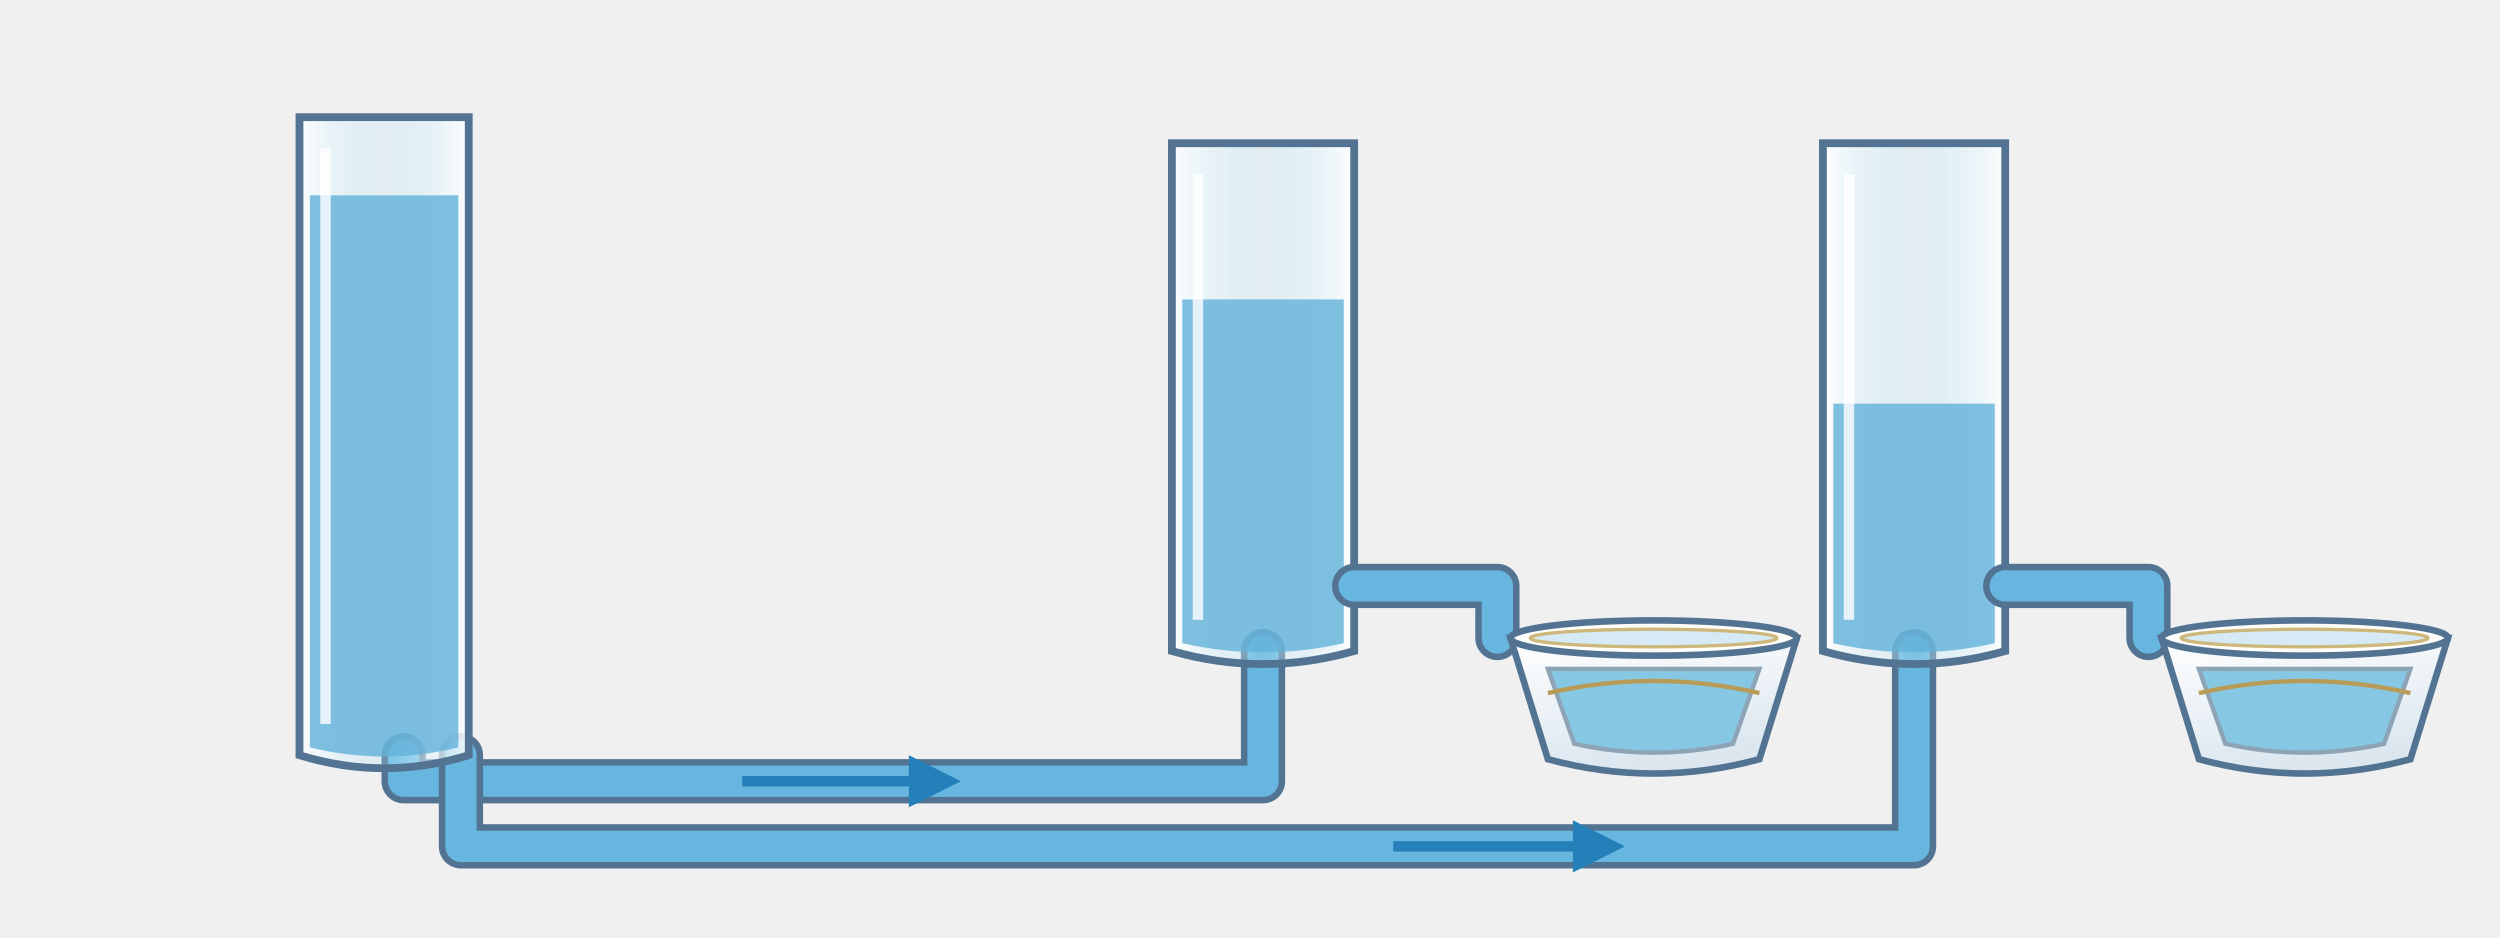
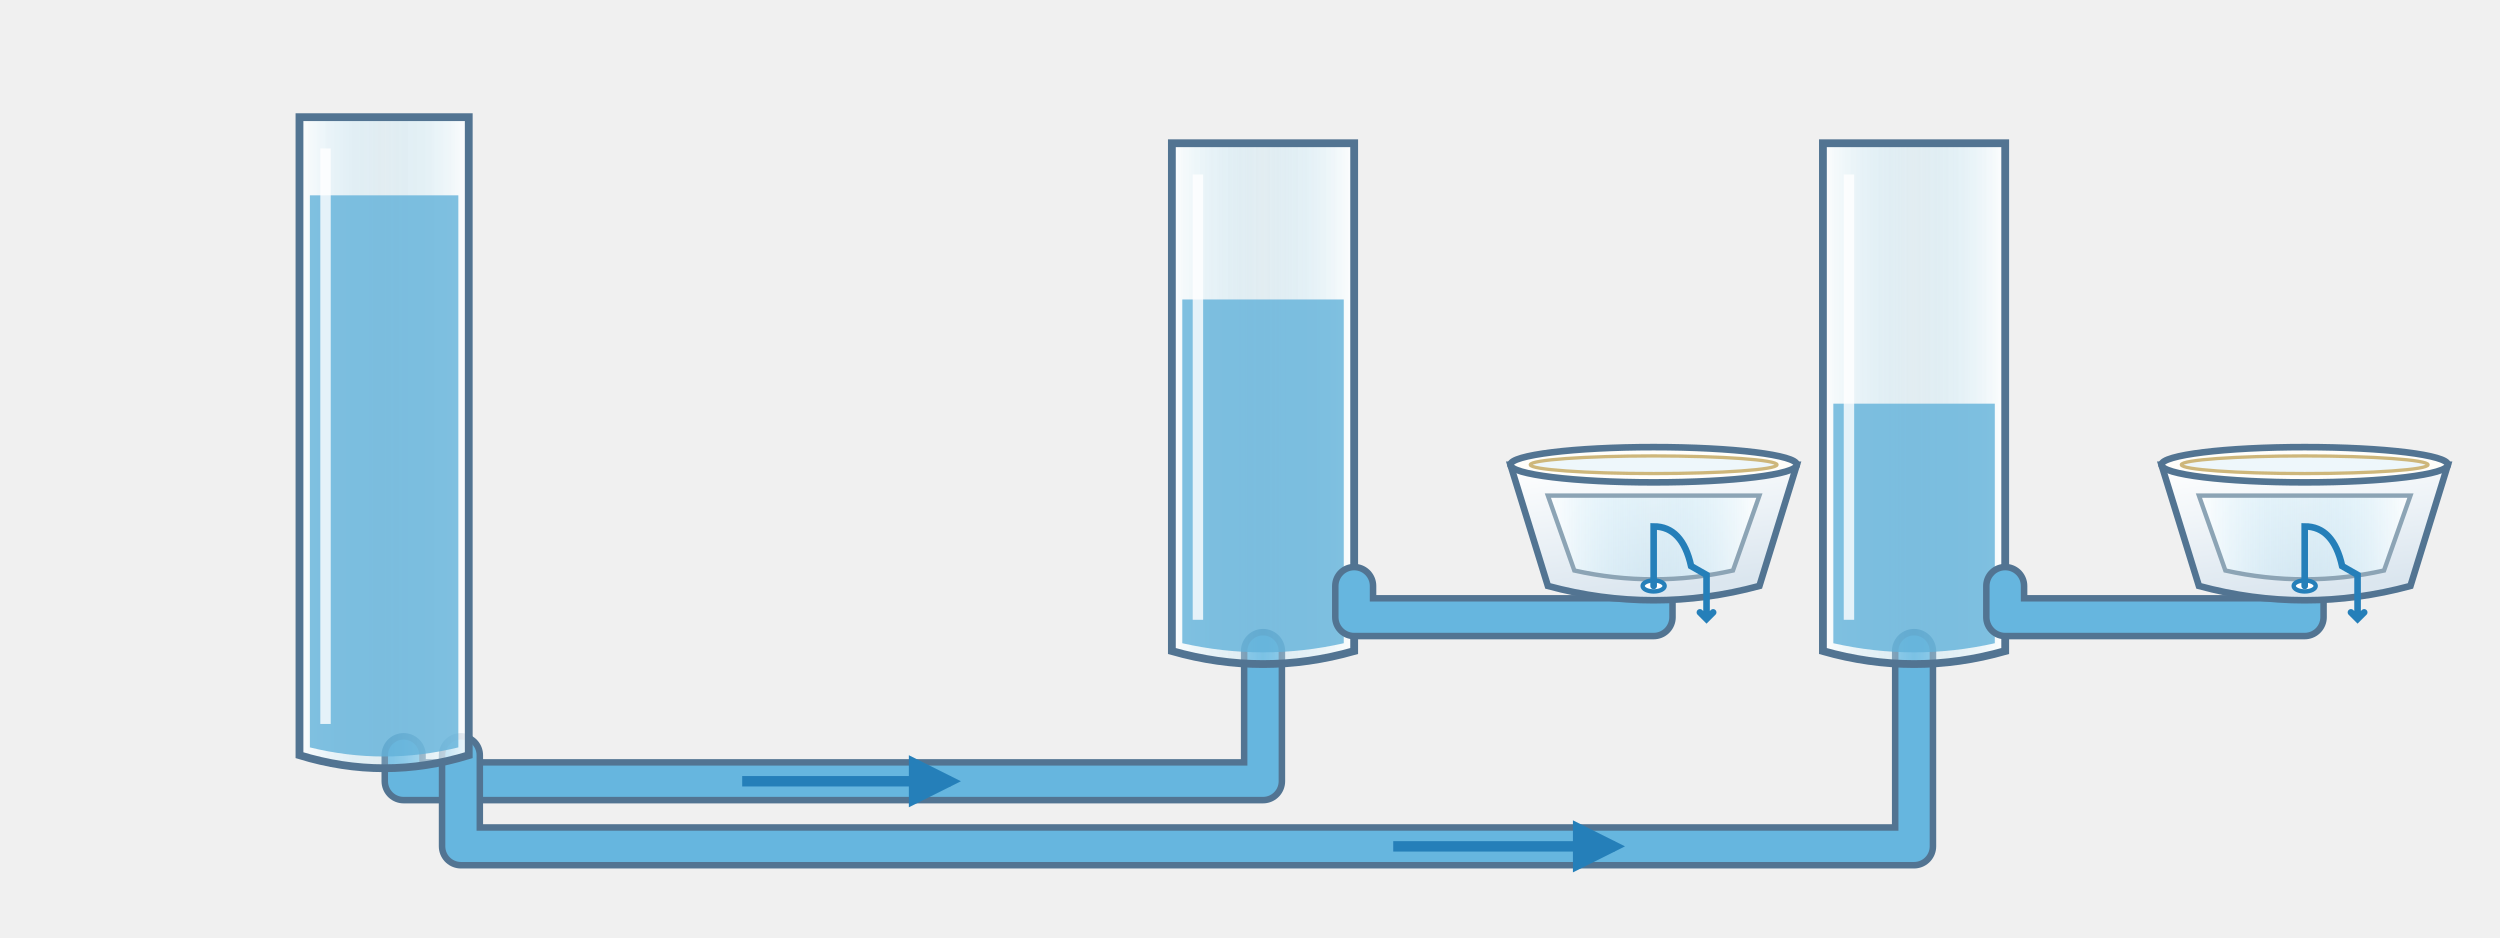
<svg xmlns="http://www.w3.org/2000/svg" width="960" height="360" viewBox="0 0 960 360">
  <defs>
    <linearGradient id="ceramic" x2=".3" y2="1">
      <stop stop-color="#fff" />
      <stop offset="1" stop-color="#dbe6ef" />
    </linearGradient>
    <linearGradient id="glass">
      <stop stop-color="#fff" stop-opacity=".9" />
      <stop offset=".5" stop-color="#b9e4f6" stop-opacity=".25" />
      <stop offset="1" stop-color="#fff" stop-opacity=".9" />
    </linearGradient>
    <marker id="arrow" viewBox="0 0 10 10" refX="8" refY="5" markerWidth="5" markerHeight="5" orient="auto">
      <path d="M0 0 L10 5 0 10Z" fill="#257fb9" />
    </marker>
  </defs>
  <path d="M155 290 V300 H485 V250" fill="none" stroke="#527492" stroke-width="17" stroke-linejoin="round" stroke-linecap="round" />
  <path d="M155 290 V300 H485 V250" fill="none" stroke="#66b6df" stroke-width="12" stroke-linejoin="round" stroke-linecap="round" />
  <path d="M177 290 V325 H735 V250" fill="none" stroke="#527492" stroke-width="17" stroke-linejoin="round" stroke-linecap="round" />
  <path d="M177 290 V325 H735 V250" fill="none" stroke="#66b6df" stroke-width="12" stroke-linejoin="round" stroke-linecap="round" />
  <path d="M115 45 H180 V290 Q147.5 300 115 290Z" fill="url(#glass)" stroke="#527492" stroke-width="3" />
  <path d="M119 75 H176 V287 Q147.5 294 119 287Z" fill="#61b1d9" opacity=".8" />
  <path d="M125 57 V278" stroke="#fff" stroke-width="4" opacity=".8" />
  <path d="M450 55 H520 V250 Q485 260 450 250Z" fill="url(#glass)" stroke="#527492" stroke-width="3" />
  <path d="M454 115 H516 V247 Q485 254 454 247Z" fill="#61b1d9" opacity=".8" />
  <path d="M460 67 V238" stroke="#fff" stroke-width="4" opacity=".8" />
  <path d="M700 55 H770 V250 Q735 260 700 250Z" fill="url(#glass)" stroke="#527492" stroke-width="3" />
  <path d="M704 155 H766 V247 Q735 254 704 247Z" fill="#61b1d9" opacity=".8" />
  <path d="M710 67 V238" stroke="#fff" stroke-width="4" opacity=".8" />
-   <path d="M520 225 H575 V245" fill="none" stroke="#527492" stroke-width="17" stroke-linejoin="round" stroke-linecap="round" />
-   <path d="M520 225 H575 V245" fill="none" stroke="#66b6df" stroke-width="12" stroke-linejoin="round" stroke-linecap="round" />
-   <path d="M770 225 H825 V245" fill="none" stroke="#527492" stroke-width="17" stroke-linejoin="round" stroke-linecap="round" />
-   <path d="M770 225 H825 V245" fill="none" stroke="#66b6df" stroke-width="12" stroke-linejoin="round" stroke-linecap="round" />
-   <g transform="translate(635 245) scale(0.8461538)">
+   <path d="M520 225 V237 H635 V225" fill="none" stroke="#527492" stroke-width="17" stroke-linejoin="round" stroke-linecap="round" />
+   <path d="M520 225 V237 H635 V225" fill="none" stroke="#66b6df" stroke-width="12" stroke-linejoin="round" stroke-linecap="round" />
+   <g transform="translate(635 178.4615) scale(0.8461538)">
    <path d="M-65 0 H65 L48 55 Q0 68 -48 55Z" fill="url(#ceramic)" stroke="#527492" stroke-width="3" />
-     <path d="M-48 14 H48 L36 48 Q0 56 -36 48Z" fill="#86c7e3" stroke="#8ca4b5" stroke-width="2" />
-     <path d="M-48 25 Q0 14 48 25" fill="none" stroke="#b99b58" stroke-width="2" />
+     <path d="M-48 14 H48 L36 48 Q0 56 -36 48Z" fill="url(#glass)" stroke="#8ca4b5" stroke-width="2" />
    <ellipse cy="0" rx="65" ry="8" fill="#fffefa" stroke="#527492" stroke-width="3" />
-     <ellipse cy="0" rx="56" ry="4" fill="#d5eaf4" stroke="#ceb77b" stroke-width="1.5" />
+     <ellipse cy="0" rx="56" ry="4" fill="#eef7fb" stroke="#ceb77b" stroke-width="1.5" />
+     <ellipse cy="55" rx="5" ry="2.5" fill="#fff" stroke="#257fb9" stroke-width="2" />
+     <path d="M0 55 V28 Q13 28 17 46 L24 50 V70 M21 67 L24 70 L27 67" fill="none" stroke="#257fb9" stroke-width="3" stroke-linecap="round" />
  </g>
-   <g transform="translate(885 245) scale(0.8461538)">
+   <path d="M770 225 V237 H885 V225" fill="none" stroke="#527492" stroke-width="17" stroke-linejoin="round" stroke-linecap="round" />
+   <path d="M770 225 V237 H885 V225" fill="none" stroke="#66b6df" stroke-width="12" stroke-linejoin="round" stroke-linecap="round" />
+   <g transform="translate(885 178.4615) scale(0.8461538)">
    <path d="M-65 0 H65 L48 55 Q0 68 -48 55Z" fill="url(#ceramic)" stroke="#527492" stroke-width="3" />
-     <path d="M-48 14 H48 L36 48 Q0 56 -36 48Z" fill="#86c7e3" stroke="#8ca4b5" stroke-width="2" />
-     <path d="M-48 25 Q0 14 48 25" fill="none" stroke="#b99b58" stroke-width="2" />
+     <path d="M-48 14 H48 L36 48 Q0 56 -36 48Z" fill="url(#glass)" stroke="#8ca4b5" stroke-width="2" />
    <ellipse cy="0" rx="65" ry="8" fill="#fffefa" stroke="#527492" stroke-width="3" />
-     <ellipse cy="0" rx="56" ry="4" fill="#d5eaf4" stroke="#ceb77b" stroke-width="1.5" />
+     <ellipse cy="0" rx="56" ry="4" fill="#eef7fb" stroke="#ceb77b" stroke-width="1.5" />
+     <ellipse cy="55" rx="5" ry="2.5" fill="#fff" stroke="#257fb9" stroke-width="2" />
+     <path d="M0 55 V28 Q13 28 17 46 L24 50 V70 M21 67 L24 70 L27 67" fill="none" stroke="#257fb9" stroke-width="3" stroke-linecap="round" />
  </g>
  <path d="M285 300 H365" fill="none" stroke="#257fb9" stroke-width="4" marker-end="url(#arrow)" />
  <path d="M535 325 H620" fill="none" stroke="#257fb9" stroke-width="4" marker-end="url(#arrow)" />
</svg>
